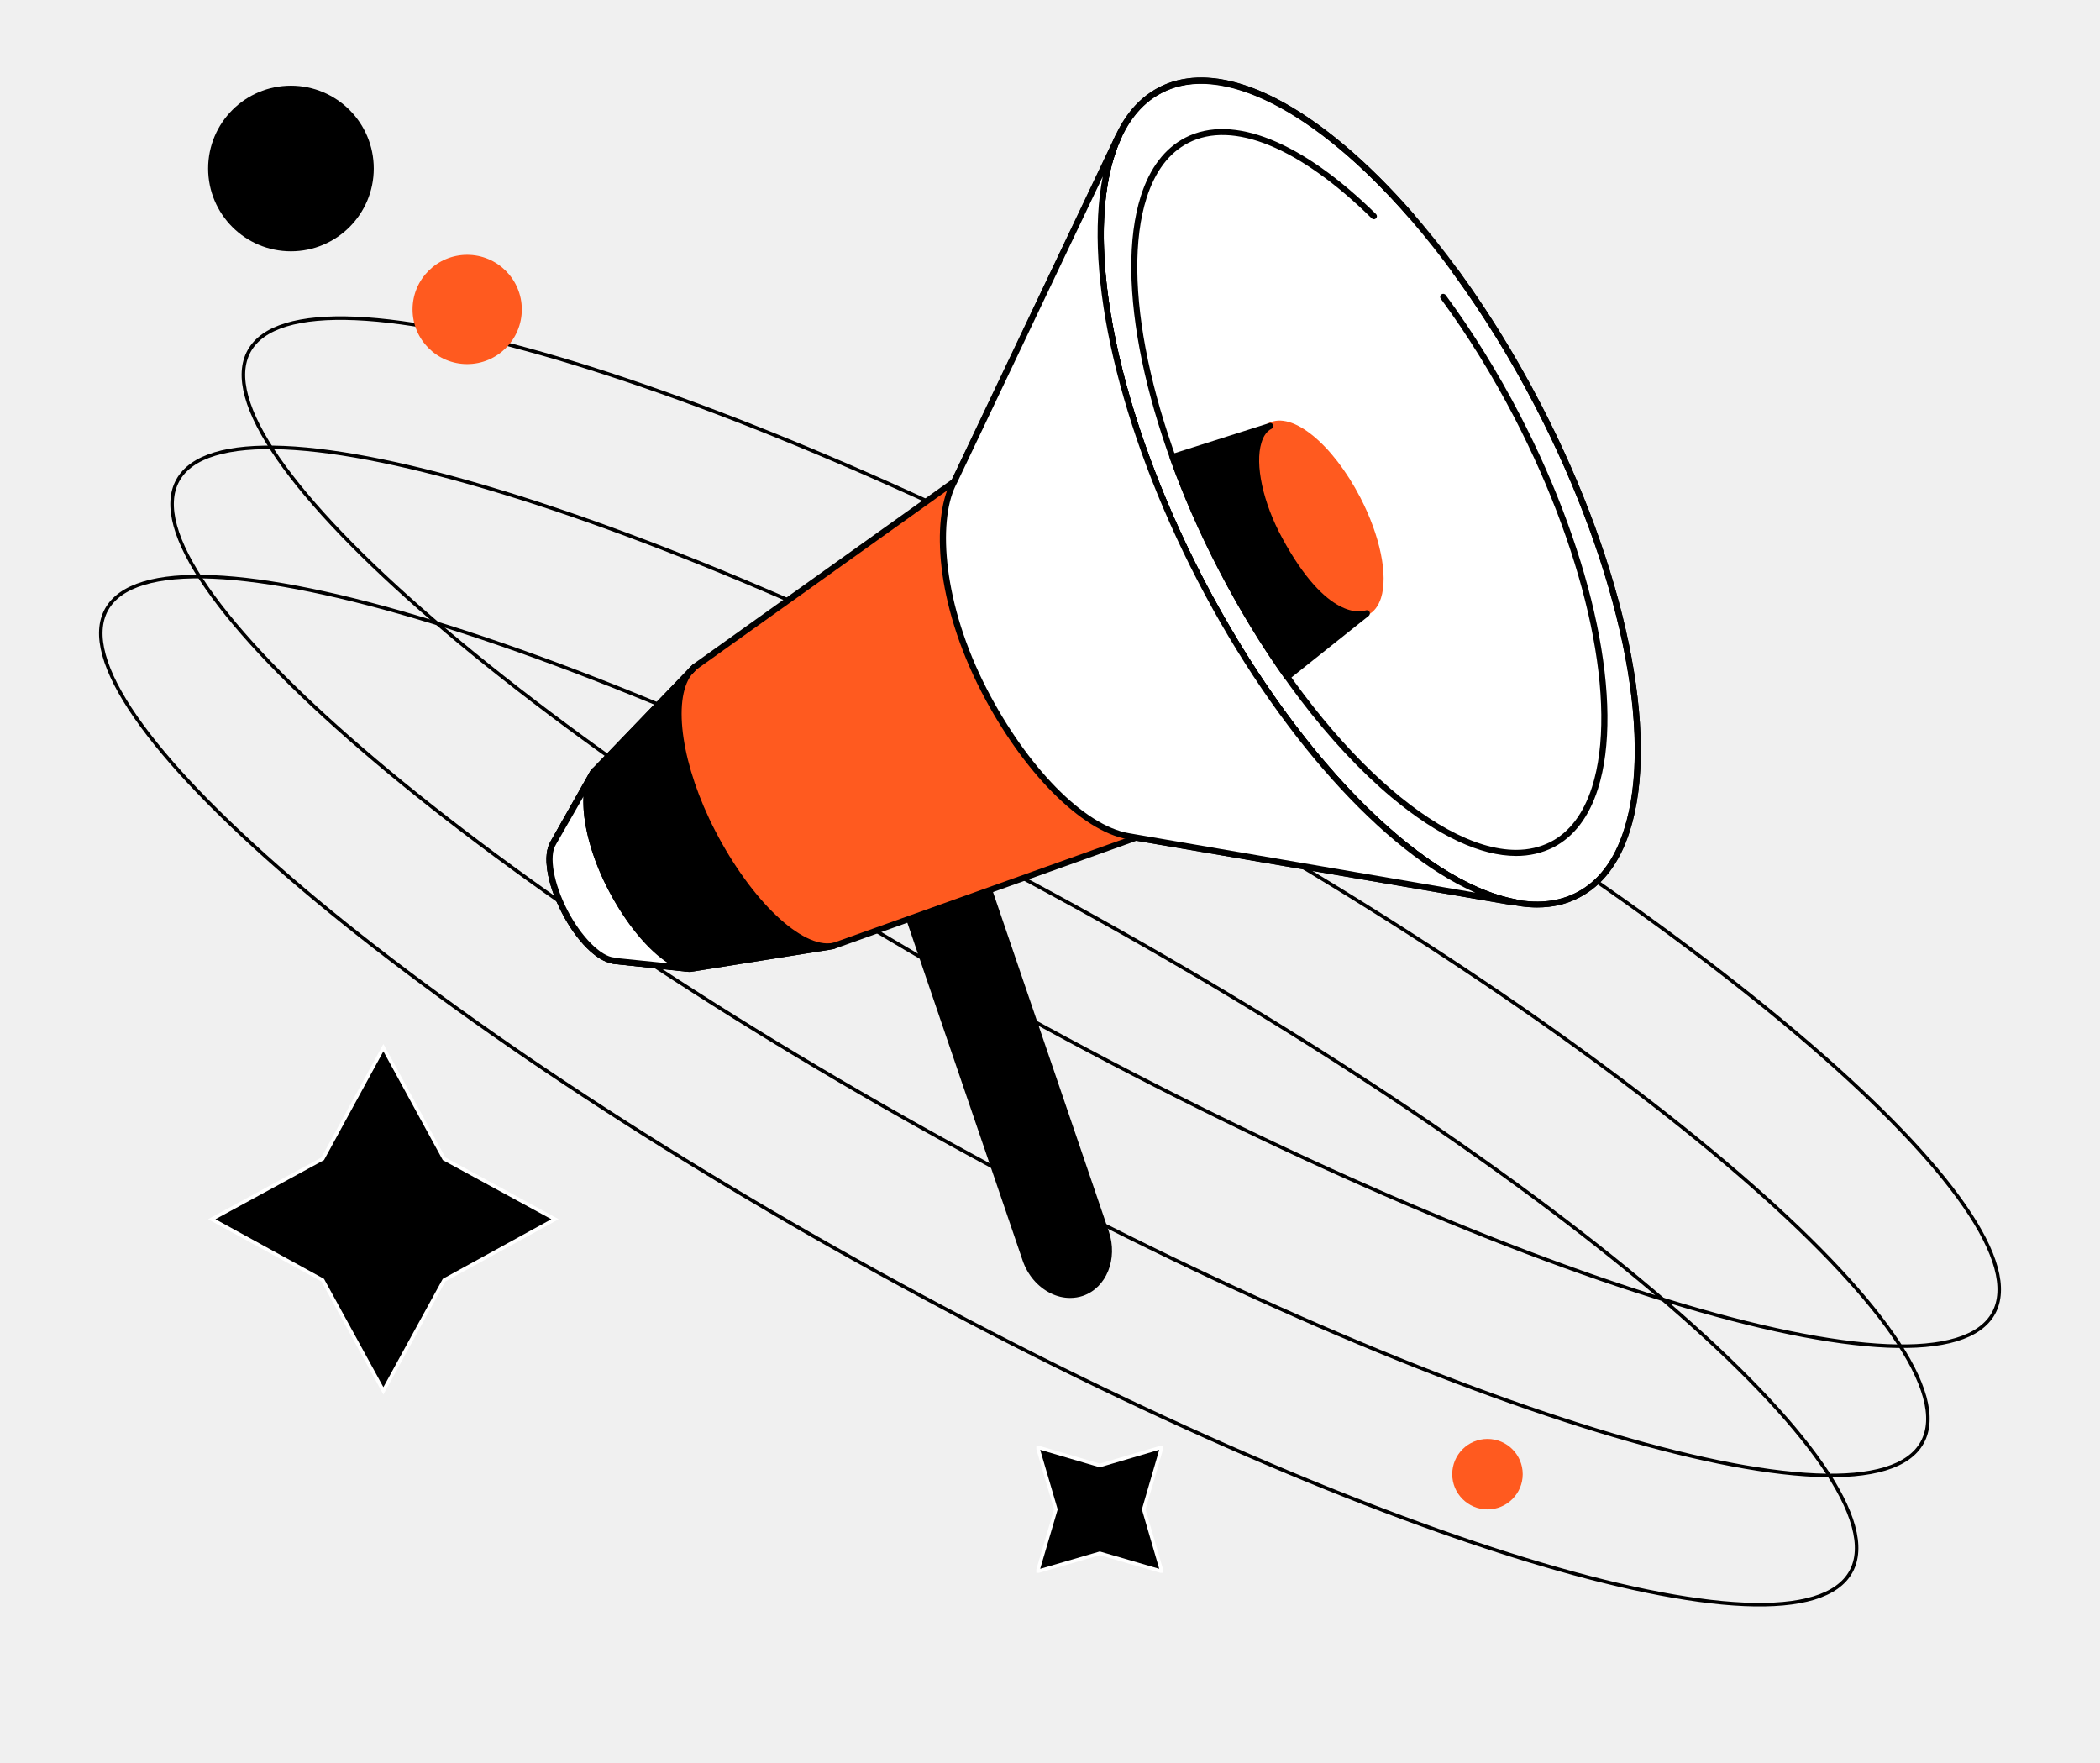
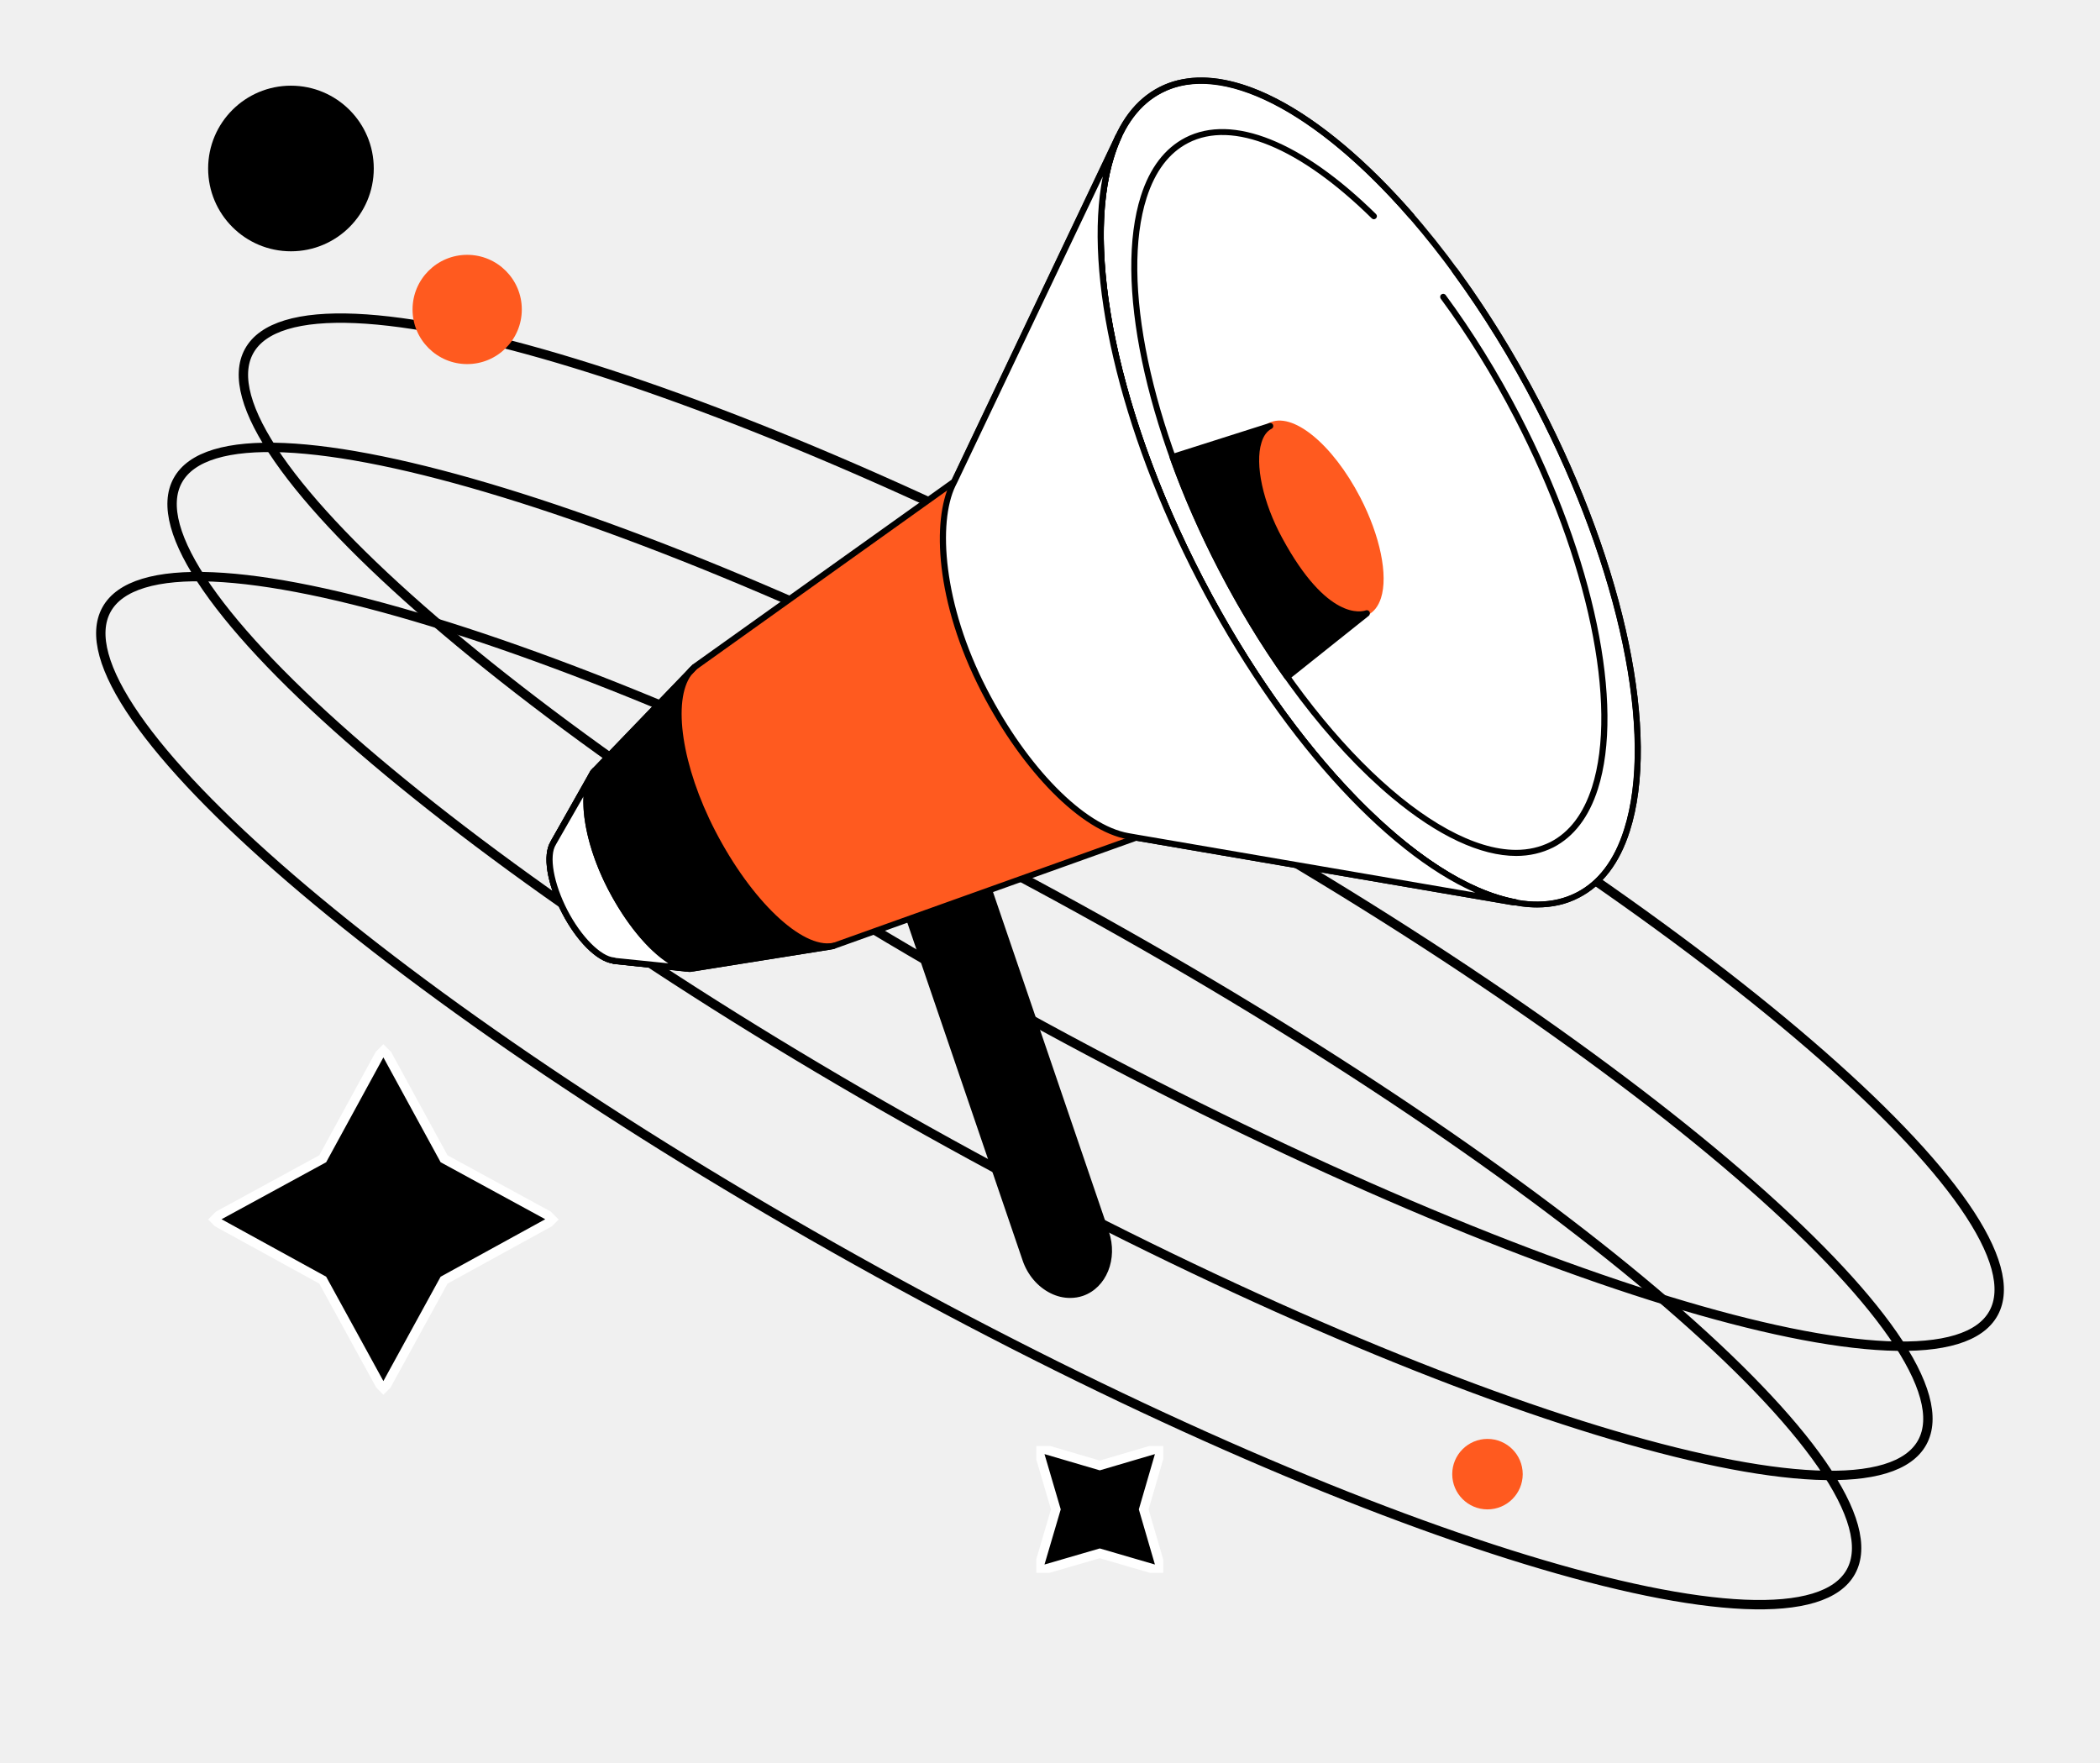
<svg xmlns="http://www.w3.org/2000/svg" width="224" height="188" viewBox="0 0 224 188" fill="none">
  <g clip-path="url(#clip0_1476_34325)">
-     <path d="M117.31 156.33L123.927 154.38L121.996 161.016L123.927 167.633L117.31 165.702L110.675 167.633L112.624 161.016L110.675 154.38L117.31 156.33Z" fill="black" stroke="white" stroke-width="0.376" stroke-miterlimit="10" />
+     <path d="M117.31 156.33L123.927 154.38L121.996 161.016L123.927 167.633L117.31 165.702L110.675 167.633L112.624 161.016L110.675 154.38L117.31 156.33Z" fill="black" stroke="white" strokeWidth="0.376" stroke-miterlimit="10" />
  </g>
  <g clip-path="url(#clip1_1476_34325)">
-     <path d="M47.369 123.615L59.201 130.062L47.369 136.561L40.895 148.368L34.422 136.561L22.59 130.062L34.422 123.615L40.895 111.756L47.369 123.615Z" fill="black" stroke="white" stroke-width="0.376" stroke-miterlimit="10" />
+     <path d="M47.369 123.615L59.201 130.062L47.369 136.561L40.895 148.368L34.422 136.561L22.59 130.062L34.422 123.615L40.895 111.756L47.369 123.615Z" fill="black" stroke="white" strokeWidth="0.376" stroke-miterlimit="10" />
  </g>
-   <path d="M212.64 140.089C211.926 141.384 210.596 142.32 208.681 142.901C206.764 143.482 204.279 143.702 201.286 143.573C195.301 143.314 187.33 141.665 177.927 138.786C159.123 133.031 134.626 122.376 108.898 108.185C83.169 93.993 61.09 78.957 46.191 66.122C38.74 59.703 33.093 53.842 29.682 48.917C27.976 46.455 26.835 44.235 26.305 42.304C25.774 40.374 25.857 38.749 26.571 37.455C27.285 36.16 28.615 35.224 30.531 34.643C32.447 34.062 34.933 33.842 37.926 33.971C43.911 34.23 51.881 35.879 61.285 38.758C80.089 44.513 104.585 55.168 130.314 69.359C156.042 83.551 178.122 98.587 193.021 111.422C200.471 117.841 206.119 123.702 209.53 128.627C211.235 131.089 212.376 133.309 212.907 135.24C213.437 137.17 213.354 138.795 212.64 140.089Z" stroke="black" stroke-width="0.376" />
-   <path d="M205.034 153.876C204.32 155.171 202.99 156.107 201.074 156.688C199.158 157.269 196.672 157.489 193.679 157.36C187.694 157.102 179.724 155.452 170.32 152.574C151.516 146.818 127.02 136.163 101.291 121.972C75.563 107.78 53.483 92.744 38.584 79.909C31.134 73.49 25.486 67.629 22.075 62.704C20.369 60.242 19.229 58.022 18.698 56.091C18.168 54.161 18.25 52.536 18.965 51.242C19.679 49.947 21.009 49.011 22.924 48.43C24.841 47.849 27.326 47.629 30.319 47.758C36.304 48.017 44.275 49.666 53.678 52.545C72.482 58.3 96.979 68.955 122.707 83.146C148.436 97.338 170.515 112.374 185.414 125.209C192.865 131.628 198.512 137.489 201.923 142.414C203.629 144.876 204.769 147.096 205.3 149.027C205.831 150.957 205.748 152.582 205.034 153.876Z" stroke="black" stroke-width="0.376" />
-   <path d="M197.43 167.663C196.716 168.958 195.386 169.894 193.471 170.475C191.554 171.056 189.069 171.275 186.076 171.146C180.091 170.888 172.12 169.238 162.717 166.36C143.913 160.605 119.416 149.95 93.688 135.758C67.959 121.567 45.88 106.531 30.981 93.696C23.53 87.277 17.883 81.416 14.472 76.491C12.766 74.028 11.626 71.809 11.095 69.878C10.564 67.948 10.647 66.323 11.361 65.028C12.075 63.734 13.405 62.797 15.321 62.217C17.237 61.635 19.723 61.416 22.716 61.545C28.701 61.803 36.671 63.453 46.075 66.331C64.879 72.087 89.375 82.741 115.104 96.933C140.832 111.125 162.912 126.161 177.811 138.996C185.261 145.414 190.909 151.276 194.32 156.2C196.026 158.663 197.166 160.883 197.697 162.814C198.227 164.744 198.145 166.368 197.43 167.663Z" stroke="black" stroke-width="0.376" />
+   <path d="M212.64 140.089C211.926 141.384 210.596 142.32 208.681 142.901C206.764 143.482 204.279 143.702 201.286 143.573C195.301 143.314 187.33 141.665 177.927 138.786C159.123 133.031 134.626 122.376 108.898 108.185C83.169 93.993 61.09 78.957 46.191 66.122C38.74 59.703 33.093 53.842 29.682 48.917C27.976 46.455 26.835 44.235 26.305 42.304C25.774 40.374 25.857 38.749 26.571 37.455C27.285 36.16 28.615 35.224 30.531 34.643C32.447 34.062 34.933 33.842 37.926 33.971C43.911 34.23 51.881 35.879 61.285 38.758C80.089 44.513 104.585 55.168 130.314 69.359C156.042 83.551 178.122 98.587 193.021 111.422C200.471 117.841 206.119 123.702 209.53 128.627C211.235 131.089 212.376 133.309 212.907 135.24C213.437 137.17 213.354 138.795 212.64 140.089Z" stroke="black" strokeWidth="0.376" />
+   <path d="M205.034 153.876C204.32 155.171 202.99 156.107 201.074 156.688C199.158 157.269 196.672 157.489 193.679 157.36C187.694 157.102 179.724 155.452 170.32 152.574C151.516 146.818 127.02 136.163 101.291 121.972C75.563 107.78 53.483 92.744 38.584 79.909C31.134 73.49 25.486 67.629 22.075 62.704C20.369 60.242 19.229 58.022 18.698 56.091C18.168 54.161 18.25 52.536 18.965 51.242C19.679 49.947 21.009 49.011 22.924 48.43C24.841 47.849 27.326 47.629 30.319 47.758C36.304 48.017 44.275 49.666 53.678 52.545C72.482 58.3 96.979 68.955 122.707 83.146C148.436 97.338 170.515 112.374 185.414 125.209C192.865 131.628 198.512 137.489 201.923 142.414C203.629 144.876 204.769 147.096 205.3 149.027C205.831 150.957 205.748 152.582 205.034 153.876Z" stroke="black" strokeWidth="0.376" />
+   <path d="M197.43 167.663C196.716 168.958 195.386 169.894 193.471 170.475C191.554 171.056 189.069 171.275 186.076 171.146C180.091 170.888 172.12 169.238 162.717 166.36C143.913 160.605 119.416 149.95 93.688 135.758C67.959 121.567 45.88 106.531 30.981 93.696C23.53 87.277 17.883 81.416 14.472 76.491C12.766 74.028 11.626 71.809 11.095 69.878C10.564 67.948 10.647 66.323 11.361 65.028C12.075 63.734 13.405 62.797 15.321 62.217C17.237 61.635 19.723 61.416 22.716 61.545C28.701 61.803 36.671 63.453 46.075 66.331C64.879 72.087 89.375 82.741 115.104 96.933C140.832 111.125 162.912 126.161 177.811 138.996C185.261 145.414 190.909 151.276 194.32 156.2C196.026 158.663 197.166 160.883 197.697 162.814C198.227 164.744 198.145 166.368 197.43 167.663Z" stroke="black" strokeWidth="0.376" />
  <circle cx="49.832" cy="33.012" r="5.827" fill="#FF5A1F" />
  <circle cx="158.664" cy="157.257" r="3.759" fill="#FF5A1F" />
  <circle cx="31.035" cy="17.974" r="8.834" fill="black" />
  <path d="M115.421 137.93C113.051 138.74 110.343 137.135 109.401 134.352L94.74 91.397L103.307 88.467L117.983 131.48C118.925 134.234 117.776 137.12 115.421 137.93Z" fill="black" />
  <path d="M114.141 138.46C113.449 138.46 112.743 138.298 112.065 137.959C110.697 137.282 109.607 136.015 109.077 134.454L94.417 91.5C94.358 91.338 94.446 91.147 94.623 91.088L103.19 88.157C103.278 88.128 103.366 88.128 103.44 88.172C103.513 88.216 103.572 88.275 103.602 88.363L118.277 131.377C119.263 134.292 118.027 137.37 115.51 138.239C115.083 138.386 114.612 138.46 114.141 138.46ZM95.153 91.603L109.71 134.248C110.181 135.647 111.153 136.796 112.36 137.385C113.331 137.856 114.376 137.944 115.318 137.62C117.497 136.869 118.557 134.16 117.674 131.583L103.101 88.879L95.153 91.603Z" fill="black" />
  <path d="M101.79 51.388L74.073 71.164L63.283 82.37L59.044 89.866L59.029 89.924C58.19 91.22 58.676 94.21 60.251 97.258C61.797 100.262 63.975 102.353 65.506 102.471L65.462 102.5L73.602 103.384L88.837 100.954L121.176 89.38L161.375 96.271L161.655 96.286C151.557 94.401 137.927 80.898 128.02 61.799C118.129 42.714 114.979 23.851 119.321 14.544H119.306L102.011 50.916L101.79 51.388Z" fill="#FF5A1F" />
  <path d="M168.336 95.455C178.271 90.293 176.35 66.894 164.045 43.191C151.74 19.488 133.712 4.457 123.777 9.618C113.842 14.78 115.763 38.179 128.068 61.882C140.372 85.585 158.401 100.616 168.336 95.455Z" fill="white" />
  <path d="M163.966 96.802C159.639 96.802 154.428 94.386 148.82 89.689C141.18 83.298 133.688 73.447 127.727 61.931C118.703 44.496 114.979 26.619 118.247 16.385C119.336 12.969 121.162 10.583 123.649 9.302C128.595 6.769 135.557 8.919 143.27 15.369C150.91 21.76 158.402 31.611 164.364 43.127C173.402 60.562 177.126 78.439 173.843 88.673C172.754 92.089 170.929 94.475 168.441 95.756C167.102 96.463 165.6 96.802 163.966 96.802ZM128.153 8.919C126.637 8.919 125.224 9.229 123.958 9.891C121.618 11.084 119.91 13.352 118.88 16.606C115.656 26.693 119.366 44.379 128.315 61.666C140.503 85.183 158.373 100.233 168.161 95.211C170.502 94.018 172.209 91.751 173.24 88.496C176.463 78.409 172.754 60.724 163.804 43.436C153.192 22.968 138.295 8.919 128.153 8.919Z" fill="black" />
  <path d="M163.966 96.802C159.639 96.802 154.428 94.387 148.82 89.689C141.18 83.299 133.688 73.447 127.727 61.932C118.703 44.497 114.979 26.62 118.247 16.386C119.336 12.969 121.162 10.584 123.649 9.303C126.961 7.594 131.289 8.021 136.161 10.525C140.827 12.925 145.876 17.181 150.792 22.821C150.91 22.953 150.895 23.159 150.763 23.277C150.63 23.395 150.424 23.38 150.306 23.248C140.327 11.791 130.229 6.667 123.958 9.892C121.618 11.084 119.91 13.352 118.88 16.607C115.656 26.694 119.366 44.379 128.315 61.667C138.913 82.121 153.824 96.183 163.952 96.183C165.468 96.183 166.881 95.874 168.147 95.212C170.487 94.019 172.195 91.751 173.225 88.497C176.449 78.41 172.739 60.724 163.79 43.437C161.125 38.282 158.123 33.438 154.899 29.035C154.796 28.888 154.825 28.681 154.973 28.578C155.12 28.475 155.326 28.505 155.429 28.652C158.682 33.084 161.685 37.959 164.378 43.142C173.402 60.562 177.126 78.439 173.843 88.673C172.754 92.09 170.929 94.475 168.441 95.756C167.102 96.463 165.6 96.802 163.966 96.802Z" fill="black" />
  <path d="M145.794 65.281C148.095 64.085 147.653 58.669 144.805 53.183C141.958 47.698 137.783 44.22 135.482 45.416C133.18 46.612 133.623 52.028 136.471 57.513C139.318 62.999 143.492 66.477 145.794 65.281Z" fill="#FF5A1F" />
  <path d="M144.787 65.848C142.255 65.848 138.722 62.579 136.176 57.646C134.056 53.552 133.188 49.341 133.968 46.911C134.248 46.057 134.704 45.453 135.337 45.129C137.839 43.848 142.123 47.338 145.096 53.066C147.216 57.16 148.084 61.371 147.304 63.801C147.024 64.655 146.568 65.259 145.935 65.583C145.582 65.76 145.199 65.848 144.787 65.848ZM136.485 45.497C136.176 45.497 135.881 45.556 135.631 45.689C135.146 45.939 134.792 46.41 134.571 47.102C133.85 49.37 134.689 53.405 136.735 57.351C139.444 62.579 143.521 66.098 145.626 65.009C146.112 64.758 146.465 64.287 146.686 63.595C147.407 61.313 146.553 57.292 144.522 53.346C142.137 48.766 138.722 45.497 136.485 45.497Z" fill="#FF5A1F" />
  <path d="M161.729 91.309C157.931 91.309 153.368 89.188 148.452 85.08C141.769 79.484 135.204 70.855 129.993 60.783C122.089 45.527 118.836 29.874 121.692 20.906C122.648 17.902 124.253 15.811 126.446 14.677C131.48 12.1 138.884 15.075 146.774 22.835C146.906 22.968 146.906 23.159 146.774 23.291C146.641 23.424 146.45 23.424 146.317 23.291C138.634 15.737 131.495 12.792 126.74 15.251C124.709 16.297 123.222 18.255 122.31 21.097C119.498 29.903 122.737 45.365 130.567 60.488C139.826 78.38 152.853 90.661 161.714 90.661C163.039 90.661 164.261 90.381 165.379 89.822C167.411 88.776 168.897 86.817 169.81 83.975C172.621 75.169 169.383 59.708 161.552 44.585C159.182 40.02 156.533 35.734 153.677 31.862C153.574 31.714 153.604 31.508 153.751 31.405C153.898 31.302 154.104 31.332 154.207 31.479C157.092 35.396 159.756 39.696 162.141 44.29C170.045 59.546 173.299 75.199 170.443 84.167C169.486 87.171 167.882 89.262 165.688 90.396C164.481 90.999 163.157 91.309 161.729 91.309Z" fill="black" />
  <path d="M73.617 103.693C73.603 103.693 73.588 103.693 73.588 103.693L65.448 102.81C65.404 102.81 65.36 102.795 65.316 102.765C63.638 102.5 61.518 100.38 59.972 97.405C58.324 94.269 57.838 91.206 58.736 89.763L58.751 89.719L62.99 82.209C63.005 82.179 63.019 82.164 63.034 82.15L73.823 70.944C73.838 70.929 73.853 70.914 73.868 70.899L101.511 51.167L118.998 14.397C119.042 14.324 119.101 14.265 119.189 14.235C119.278 14.206 119.366 14.206 119.44 14.25C119.602 14.324 119.675 14.515 119.602 14.677C115.171 24.175 118.674 43.053 128.301 61.637C137.942 80.25 151.381 94.033 161.729 95.933C161.891 95.962 162.009 96.109 161.994 96.286C161.979 96.448 161.832 96.566 161.67 96.581L161.391 96.566C161.376 96.566 161.361 96.566 161.346 96.566L121.221 89.689L88.955 101.234C88.941 101.234 88.911 101.249 88.896 101.249L73.662 103.678C73.647 103.693 73.632 103.693 73.617 103.693ZM65.683 102.191L73.617 103.045L88.779 100.615L121.103 89.056C121.162 89.041 121.206 89.026 121.265 89.041L157.387 95.226C147.628 90.941 136.22 78.291 127.756 61.946C119.351 45.719 115.598 29.241 117.659 18.83L102.085 51.52C102.056 51.565 102.026 51.609 101.982 51.638L74.294 71.415L63.549 82.562L59.31 90.072C59.31 90.087 59.295 90.101 59.295 90.101C58.53 91.294 59.045 94.239 60.532 97.111C61.989 99.923 64.094 102.044 65.536 102.147C65.595 102.147 65.639 102.162 65.683 102.191Z" fill="black" />
  <path d="M101.834 51.27L119.307 14.53H119.321C114.979 23.836 118.144 42.7 128.021 61.784C137.927 80.898 151.557 94.401 161.684 96.257L161.405 96.242L121.264 89.365L120.337 89.203C115.671 88.378 109.445 82.311 104.984 73.653C100.407 64.773 99.597 55.923 101.628 51.712L101.834 51.27Z" fill="white" />
  <path d="M161.684 96.581C161.669 96.581 161.684 96.581 161.684 96.581L161.39 96.566C161.375 96.566 161.36 96.566 161.345 96.566L121.205 89.689L120.278 89.527C115.347 88.658 109.091 82.341 104.69 73.815C99.7 64.126 99.449 55.496 101.333 51.579L101.554 51.138L119.026 14.412C119.071 14.338 119.13 14.28 119.218 14.25C119.306 14.221 119.394 14.221 119.468 14.265C119.63 14.338 119.704 14.53 119.63 14.692C115.199 24.19 118.703 43.068 128.329 61.652C137.971 80.265 151.41 94.048 161.758 95.947C161.919 95.977 162.037 96.124 162.023 96.301C161.978 96.448 161.846 96.581 161.684 96.581ZM117.628 18.83L102.128 51.417L101.908 51.859C100.038 55.747 100.583 64.435 105.264 73.506C109.576 81.87 115.656 88.055 120.395 88.879L121.323 89.041L157.371 95.226C147.612 90.941 136.204 78.291 127.74 61.946C119.336 45.718 115.582 29.241 117.628 18.83Z" fill="black" />
  <path d="M73.175 103.649C73.161 103.649 73.146 103.649 73.146 103.649L65.433 102.824C65.389 102.824 65.345 102.809 65.3 102.78C63.622 102.515 61.503 100.394 59.957 97.42C58.323 94.269 57.837 91.206 58.735 89.763L58.75 89.719L62.989 82.208C63.078 82.046 63.269 82.002 63.431 82.091C63.593 82.179 63.637 82.37 63.549 82.532L59.309 90.072C59.309 90.087 59.295 90.101 59.295 90.101C58.529 91.294 59.045 94.239 60.531 97.111C61.989 99.923 64.093 102.044 65.536 102.147C65.58 102.147 65.639 102.162 65.668 102.191L73.205 103.001C73.382 103.016 73.514 103.178 73.484 103.354C73.47 103.516 73.337 103.649 73.175 103.649Z" fill="black" />
  <path d="M73.69 103.325C71.188 103.148 67.684 99.599 65.138 94.696C62.444 89.498 61.811 84.123 63.46 82.209L59.059 89.866L59.029 89.925C58.19 91.221 58.676 94.21 60.251 97.258C61.797 100.262 63.975 102.353 65.506 102.471L65.462 102.5L73.69 103.325Z" fill="white" />
  <path d="M73.691 103.649C73.676 103.649 73.676 103.649 73.661 103.649C73.602 103.649 73.529 103.634 73.47 103.634L65.433 102.824C65.389 102.824 65.345 102.81 65.3 102.78C63.622 102.515 61.503 100.395 59.957 97.42C58.323 94.269 57.837 91.206 58.735 89.763L58.75 89.719L62.621 82.974C62.769 82.591 62.96 82.253 63.196 81.973C63.298 81.841 63.49 81.826 63.622 81.914C63.755 82.017 63.799 82.194 63.711 82.341L63.166 83.269C62.298 85.61 63.151 90.205 65.389 94.504C67.817 99.202 71.129 102.633 73.499 102.942L73.676 102.957C73.853 102.972 73.985 103.134 73.97 103.31C73.985 103.516 73.853 103.649 73.691 103.649ZM65.668 102.191L71.291 102.765C69.127 101.381 66.743 98.525 64.844 94.843C63.004 91.294 62.092 87.613 62.239 84.962L59.309 90.072C59.309 90.087 59.295 90.102 59.295 90.102C58.529 91.294 59.045 94.239 60.531 97.111C61.989 99.923 64.093 102.044 65.536 102.147C65.58 102.147 65.639 102.162 65.668 102.191Z" fill="black" />
  <path d="M88.293 101.013L88.941 100.881C85.438 101.617 79.903 96.316 76.002 88.791C72.013 81.104 71.263 73.432 74.089 71.165L73.721 71.533L63.49 82.165C61.812 84.049 62.431 89.454 65.139 94.681C67.745 99.717 71.439 103.31 73.956 103.296L88.293 101.013Z" fill="black" />
  <path d="M73.942 103.634C71.263 103.634 67.539 100.027 64.845 94.843C62.108 89.542 61.416 84.005 63.241 81.958L73.28 71.533C73.456 71.297 73.662 71.091 73.883 70.914C74.016 70.811 74.207 70.826 74.325 70.944C74.443 71.076 74.443 71.268 74.325 71.385L73.751 71.989C71.705 74.728 72.72 81.737 76.297 88.644C80.154 96.095 85.541 101.205 88.838 100.586L88.883 100.571C89.059 100.542 89.221 100.645 89.265 100.822C89.295 100.998 89.192 101.16 89.015 101.205C89 101.205 88.986 101.205 88.971 101.219L88.367 101.337H88.353L74.016 103.62C73.986 103.62 73.957 103.634 73.942 103.634ZM72.426 73.359L63.727 82.4C62.108 84.226 62.843 89.557 65.434 94.549C67.966 99.438 71.543 102.972 73.942 102.986L86.601 100.969C83.186 99.761 78.976 95.211 75.723 88.953C72.632 82.989 71.44 76.922 72.426 73.359Z" fill="black" />
  <path d="M135.484 45.41C133.173 46.588 133.512 52.051 136.455 57.499C141.387 66.615 145.317 65.54 145.773 65.377C145.788 65.377 145.788 65.392 145.773 65.392L137.309 72.21C134.822 68.72 132.452 64.833 130.273 60.636C128.198 56.616 126.446 52.611 125.062 48.723L135.484 45.41Z" fill="black" />
  <path d="M137.309 72.534C137.294 72.534 137.279 72.534 137.265 72.534C137.176 72.519 137.103 72.475 137.044 72.401C134.497 68.823 132.127 64.906 129.993 60.798C127.947 56.851 126.181 52.831 124.768 48.855C124.738 48.767 124.738 48.679 124.782 48.605C124.826 48.531 124.885 48.472 124.974 48.443L135.395 45.13C135.557 45.086 135.734 45.159 135.793 45.321C135.851 45.483 135.793 45.66 135.645 45.734C135.145 45.984 134.777 46.485 134.556 47.221C133.835 49.533 134.718 53.627 136.764 57.382C141.577 66.276 145.287 65.26 145.684 65.112C145.831 65.053 146.008 65.127 146.082 65.26C146.155 65.392 146.126 65.584 146.008 65.687L137.515 72.46C137.456 72.505 137.382 72.534 137.309 72.534ZM125.489 48.929C126.887 52.772 128.595 56.66 130.567 60.489C132.628 64.465 134.924 68.249 137.382 71.739L144.727 65.819C143.049 65.746 139.885 64.494 136.175 57.647C134.026 53.685 133.143 49.503 133.923 46.985C134.026 46.661 134.144 46.382 134.291 46.116L125.489 48.929Z" fill="black" />
  <defs>
    <clipPath id="clip0_1476_34325">
      <rect width="13.534" height="13.534" fill="white" transform="translate(110.545 154.25)" />
    </clipPath>
    <clipPath id="clip1_1476_34325">
      <rect width="26.438" height="26.438" fill="white" transform="translate(40.8955 111.393) rotate(45)" />
    </clipPath>
  </defs>
</svg>
